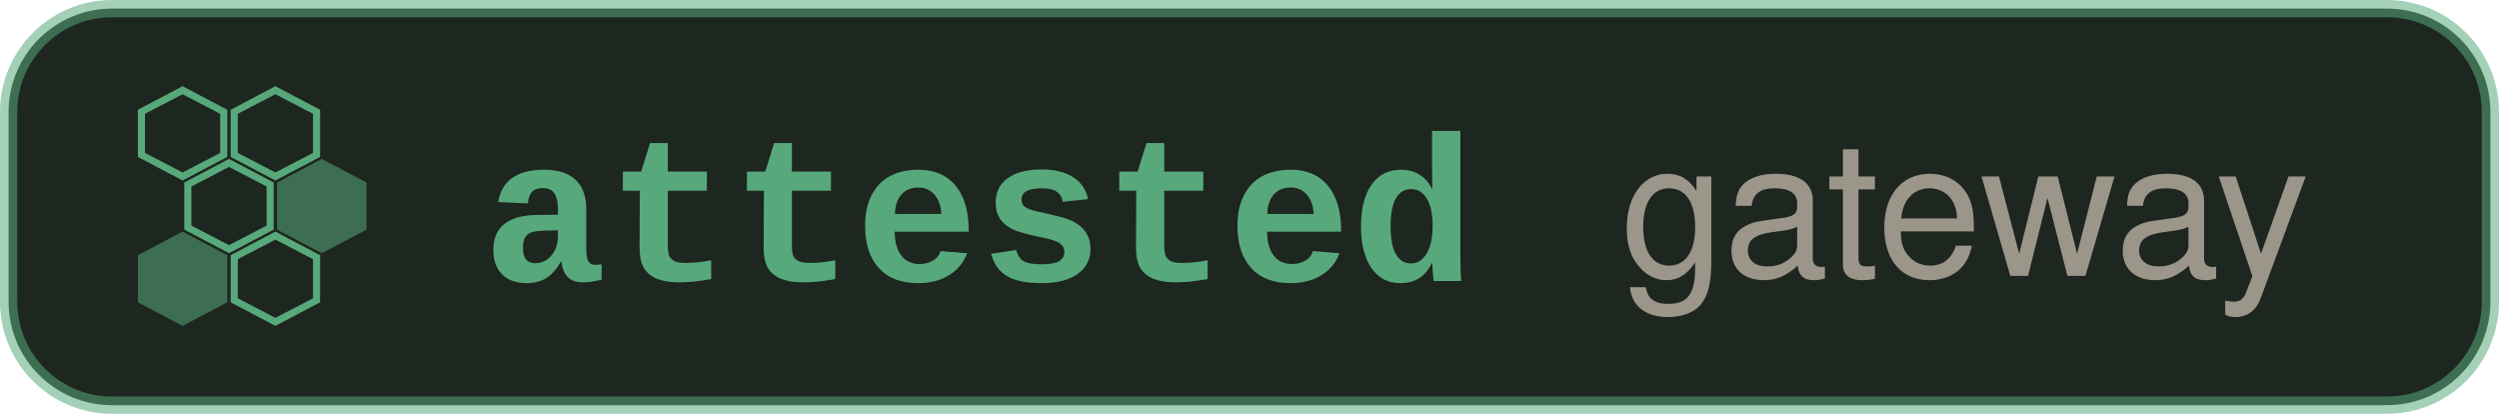
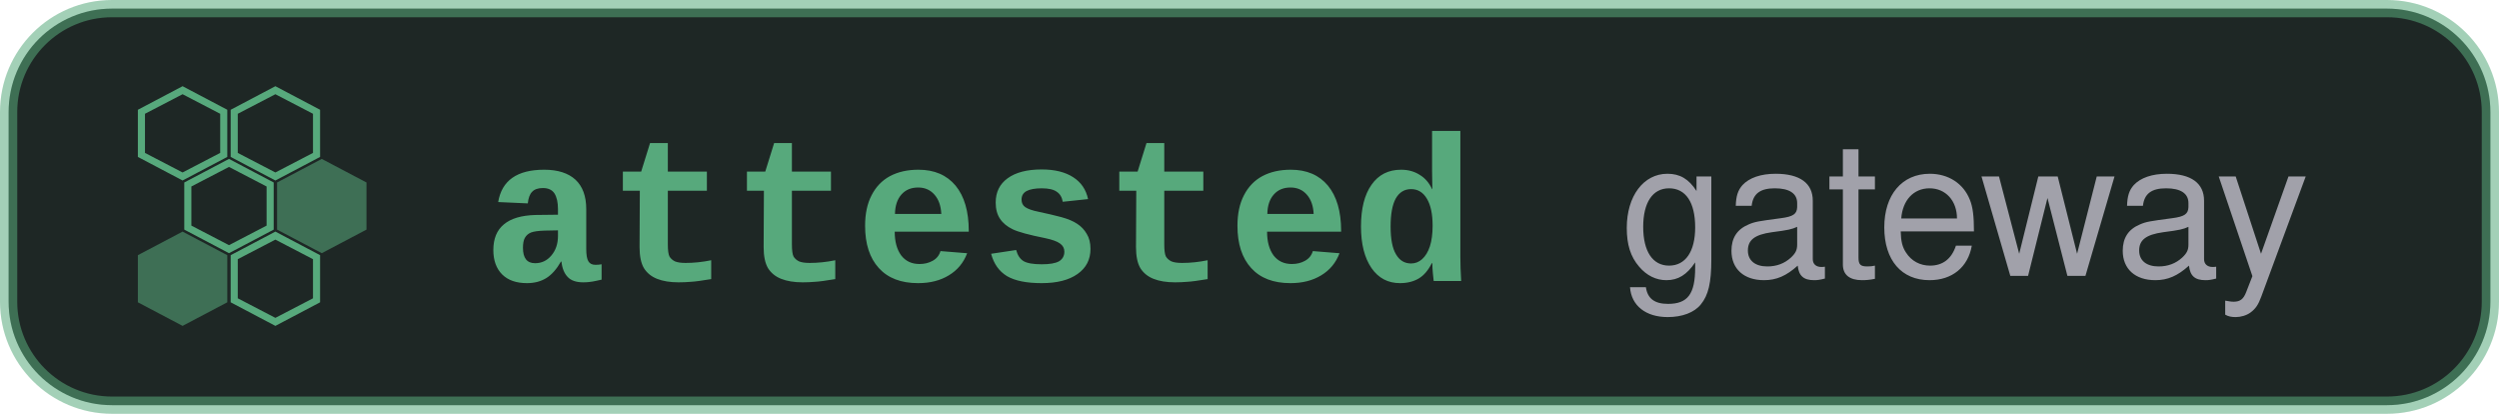
<svg xmlns="http://www.w3.org/2000/svg" width="145" height="24" viewBox="0 0 145 24" role="img" aria-label="Oxagen · attested · gateway">
-   <rect x=".5" y=".5" width="144" height="23" rx="6" fill="#181715" stroke="rgba(87,169,124,0.55)" />
+   <rect x=".5" y=".5" width="144" height="23" rx="6" fill="#18181B" stroke="rgba(87,169,124,0.55)" />
  <rect x=".5" y=".5" width="144" height="23" rx="6" fill="rgba(87,169,124,0.11)" />
  <g transform="translate(8,5) scale(0.4117647)" fill="#57A97C">
    <path d="M6.3 0l6.3 3.32v6.64L6.3 13.28 0 9.96V3.32zM1 3.885v5.51l5.3 2.755 5.3-2.755v-5.51L6.3 1.13zM19.376 0l6.3 3.32v6.64l-6.3 3.32-6.3-3.32V3.32zm-5.3 3.885v5.51l5.3 2.755 5.3-2.755v-5.51l-5.3-2.755zM12.838 10.24l6.3 3.32v6.64l-6.3 3.32-6.3-3.32v-6.64zm-5.3 3.885v5.51l5.3 2.755 5.3-2.755v-5.51l-5.3-2.755zM19.376 20.48l6.3 3.32v6.64l-6.3 3.32-6.3-3.32V23.8zm-5.3 3.885v5.51l5.3 2.755 5.3-2.755v-5.51l-5.3-2.755z" />
    <path d="M25.914 10.24l6.3 3.32v6.64l-6.3 3.32-6.3-3.32v-6.64zM6.3 20.48l6.3 3.32v6.64L6.3 33.76 0 30.44V23.8z" opacity=".55" />
  </g>
  <text x="28" y="16.3" font-family="ui-monospace,SFMono-Regular,Menlo,Consolas,'Liberation Mono',monospace" font-size="12" font-weight="700" fill="#57A97C" textLength="60" lengthAdjust="spacingAndGlyphs">attested</text>
-   <text x="94" y="16" font-family="-apple-system,BlinkMacSystemFont,'Segoe UI',Helvetica,Arial,sans-serif" font-size="11" fill="#9B958A" textLength="43" lengthAdjust="spacingAndGlyphs">gateway</text>
+   <text x="94" y="16" font-family="-apple-system,BlinkMacSystemFont,'Segoe UI',Helvetica,Arial,sans-serif" font-size="11" fill="#A1A1AA" textLength="43" lengthAdjust="spacingAndGlyphs">gateway</text>
</svg>
